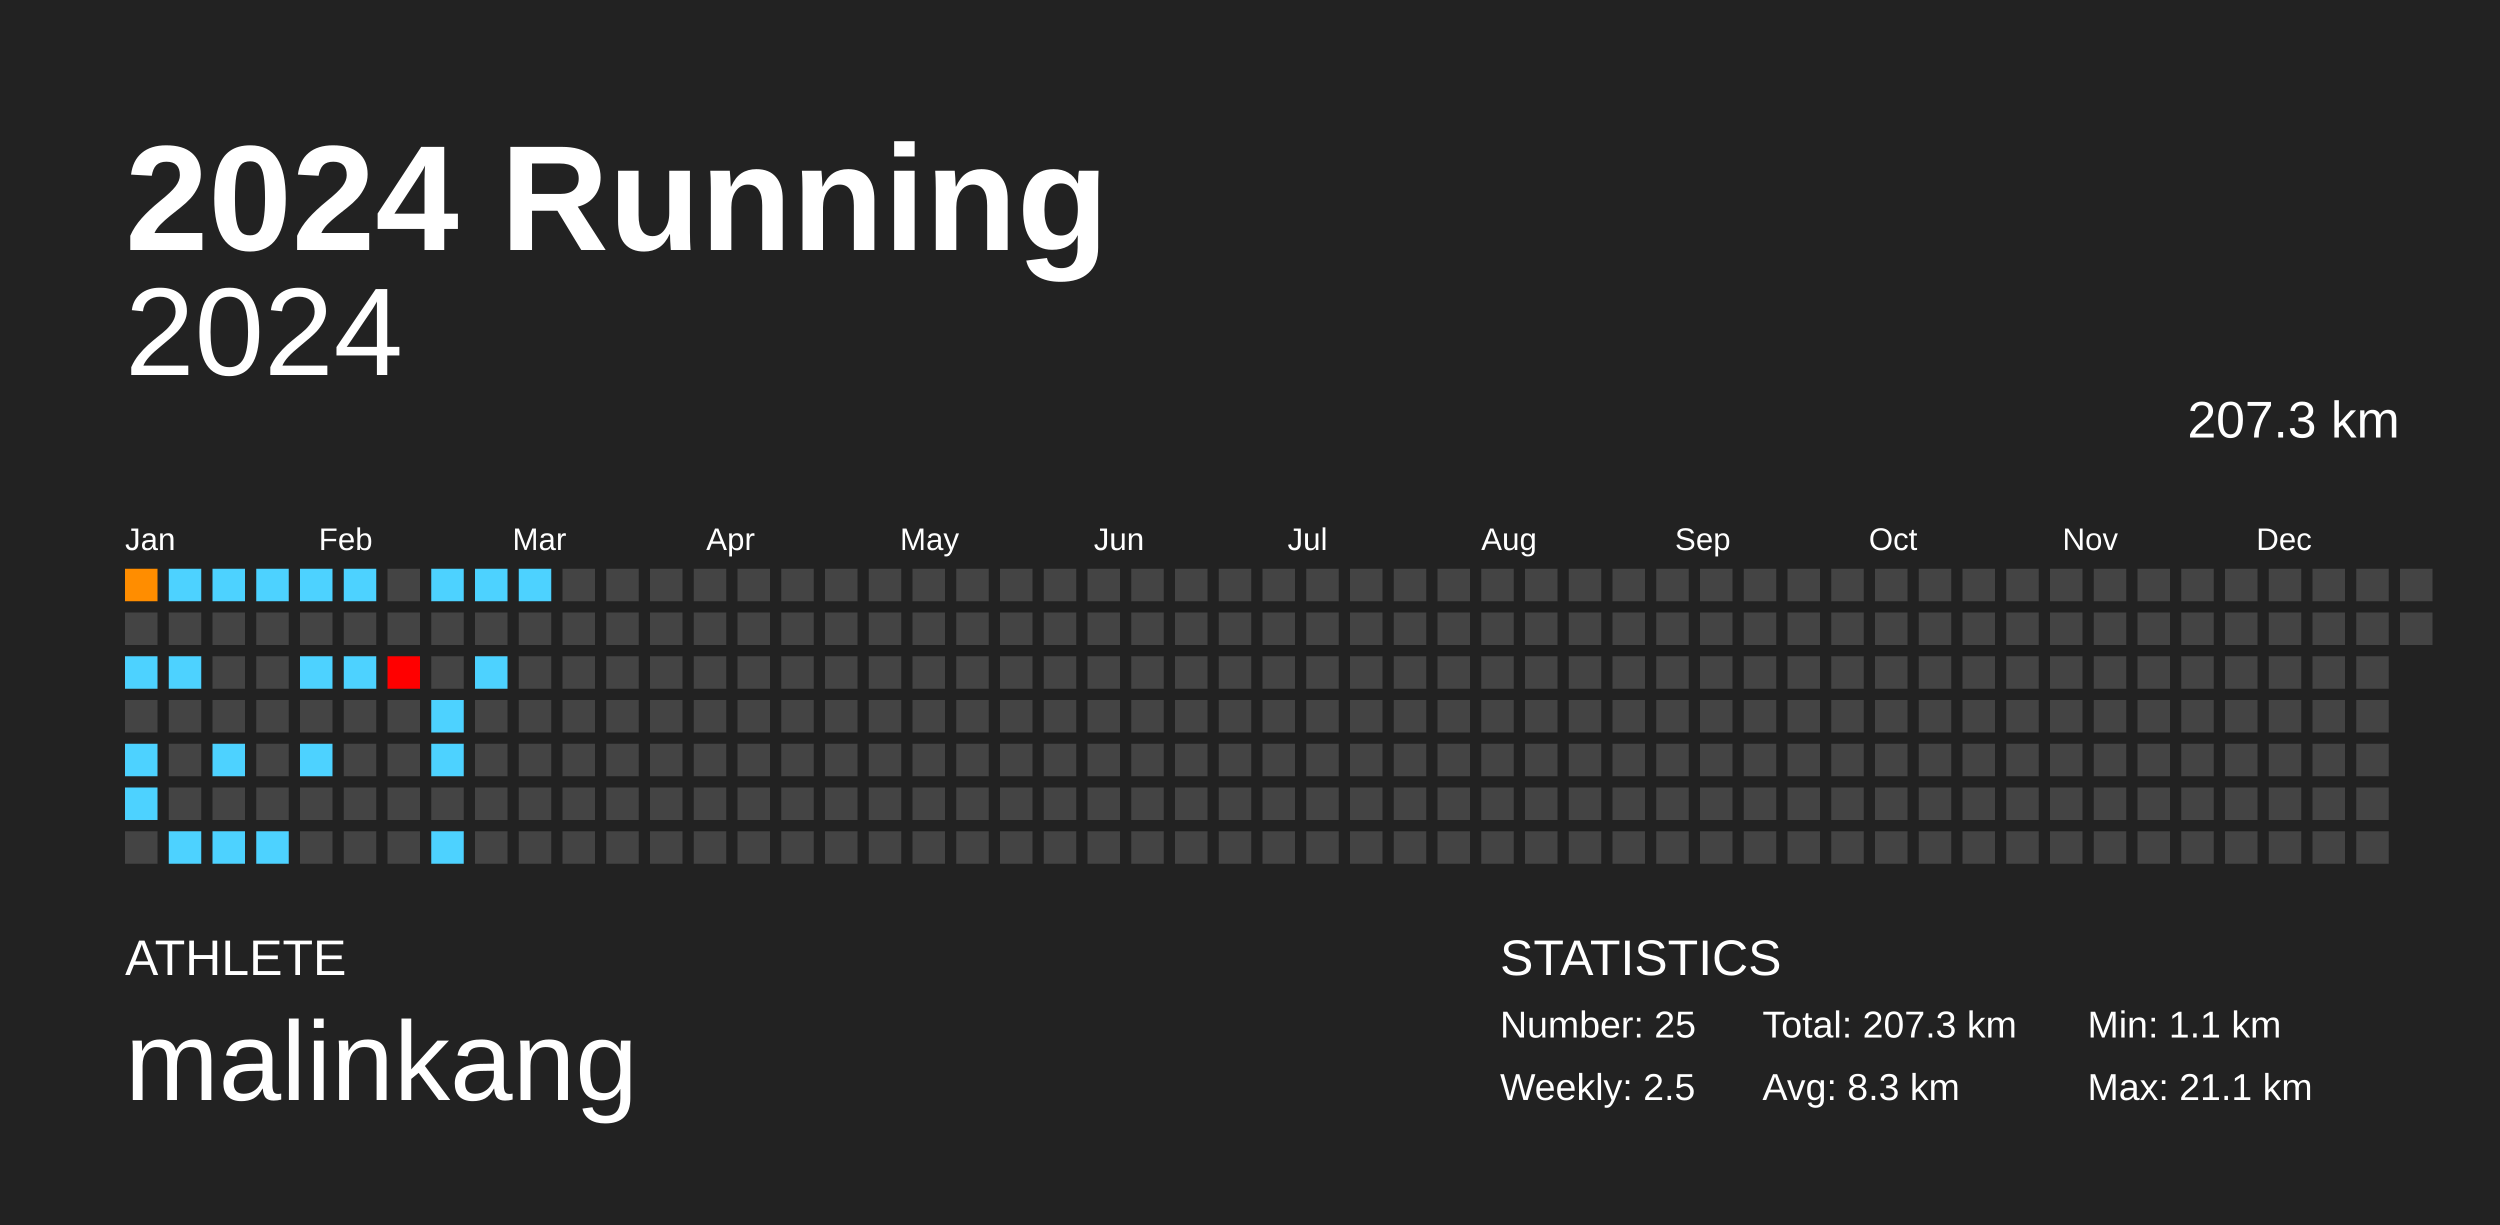
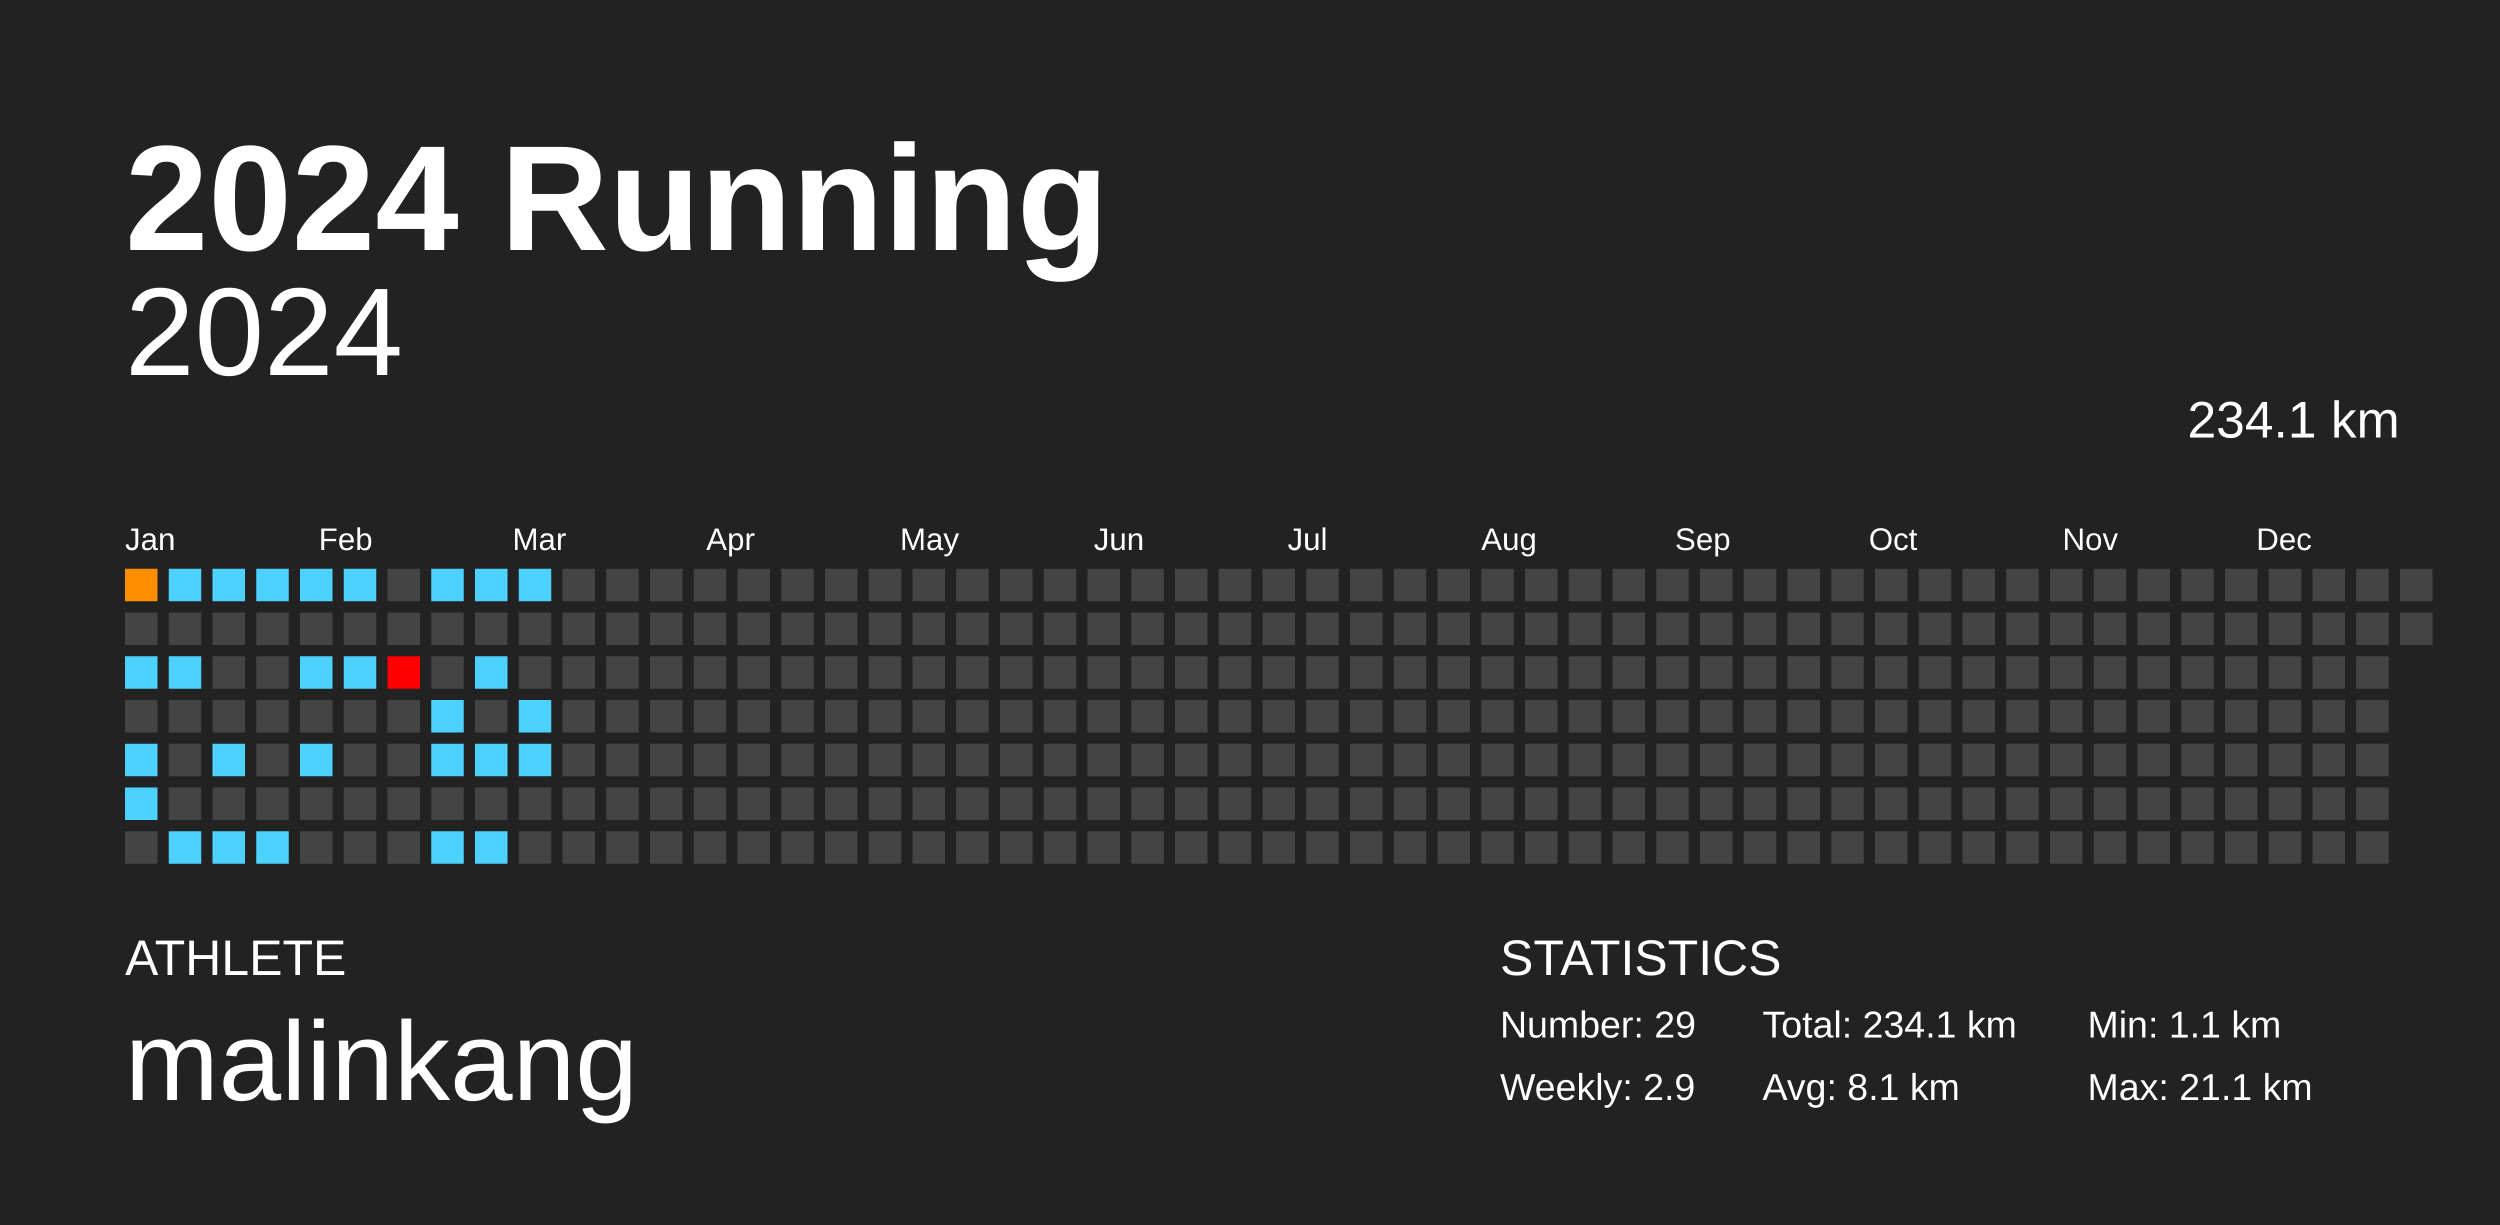
<svg xmlns="http://www.w3.org/2000/svg" baseProfile="full" height="98mm" version="1.1" viewBox="0,0,200,98" width="200mm">
  <defs />
  <rect fill="#222222" height="98" width="200" x="0" y="0" />
  <text fill="#FFFFFF" style="font-size:12px; font-family:Arial; font-weight:bold;" x="10" y="20">2024 Running</text>
  <text fill="#FFFFFF" style="font-size:4px; font-family:Arial" x="10" y="78">ATHLETE</text>
  <text fill="#FFFFFF" style="font-size:9px; font-family:Arial" x="10" y="88">malinkang</text>
  <text fill="#FFFFFF" style="font-size:4px; font-family:Arial" x="120" y="78">STATISTICS</text>
-   <text fill="#FFFFFF" style="font-size:3px; font-family:Arial" x="120" y="83">Number: 25</text>
-   <text fill="#FFFFFF" style="font-size:3px; font-family:Arial" x="120" y="88">Weekly: 2.5</text>
-   <text fill="#FFFFFF" style="font-size:3px; font-family:Arial" x="141" y="83">Total: 207.3 km</text>
-   <text fill="#FFFFFF" style="font-size:3px; font-family:Arial" x="141" y="88">Avg: 8.3 km</text>
+   <text fill="#FFFFFF" style="font-size:3px; font-family:Arial" x="120" y="83">Number: 29</text>
+   <text fill="#FFFFFF" style="font-size:3px; font-family:Arial" x="120" y="88">Weekly: 2.9</text>
+   <text fill="#FFFFFF" style="font-size:3px; font-family:Arial" x="141" y="83">Total: 234.1 km</text>
+   <text fill="#FFFFFF" style="font-size:3px; font-family:Arial" x="141" y="88">Avg: 8.1 km</text>
  <text fill="#FFFFFF" style="font-size:3px; font-family:Arial" x="167" y="83">Min: 1.1 km</text>
  <text fill="#FFFFFF" style="font-size:3px; font-family:Arial" x="167" y="88">Max: 21.1 km</text>
  <text alignment-baseline="hanging" fill="#FFFFFF" style="font-size:10.0px; font-family:Arial;" x="10" y="30">2024</text>
-   <text alignment-baseline="hanging" fill="#FFFFFF" style="font-size:4.125px; font-family:Arial;" x="175" y="35">207.3 km</text>
+   <text alignment-baseline="hanging" fill="#FFFFFF" style="font-size:4.125px; font-family:Arial;" x="175" y="35">234.1 km</text>
  <text fill="#FFFFFF" style="font-size:2.5px; font-family:Arial" x="10.0" y="44">Jan</text>
  <text fill="#FFFFFF" style="font-size:2.5px; font-family:Arial" x="25.5" y="44">Feb</text>
  <text fill="#FFFFFF" style="font-size:2.5px; font-family:Arial" x="41.0" y="44">Mar</text>
  <text fill="#FFFFFF" style="font-size:2.5px; font-family:Arial" x="56.5" y="44">Apr</text>
  <text fill="#FFFFFF" style="font-size:2.5px; font-family:Arial" x="72.0" y="44">May</text>
  <text fill="#FFFFFF" style="font-size:2.5px; font-family:Arial" x="87.5" y="44">Jun</text>
  <text fill="#FFFFFF" style="font-size:2.5px; font-family:Arial" x="103.0" y="44">Jul</text>
  <text fill="#FFFFFF" style="font-size:2.5px; font-family:Arial" x="118.5" y="44">Aug</text>
  <text fill="#FFFFFF" style="font-size:2.5px; font-family:Arial" x="134.0" y="44">Sep</text>
  <text fill="#FFFFFF" style="font-size:2.5px; font-family:Arial" x="149.5" y="44">Oct</text>
  <text fill="#FFFFFF" style="font-size:2.5px; font-family:Arial" x="165.0" y="44">Nov</text>
  <text fill="#FFFFFF" style="font-size:2.5px; font-family:Arial" x="180.5" y="44">Dec</text>
  <rect fill="#ff8d00" height="2.6" width="2.6" x="10.0" y="45.5" />
  <rect fill="#444444" height="2.6" width="2.6" x="10.0" y="49.0" />
  <rect fill="#4dd2ff" height="2.6" width="2.6" x="10.0" y="52.5" />
  <rect fill="#444444" height="2.6" width="2.6" x="10.0" y="56.0" />
  <rect fill="#4dd2ff" height="2.6" width="2.6" x="10.0" y="59.5" />
  <rect fill="#4dd2ff" height="2.6" width="2.6" x="10.0" y="63.0" />
  <rect fill="#444444" height="2.6" width="2.6" x="10.0" y="66.5" />
  <rect fill="#4dd2ff" height="2.6" width="2.6" x="13.5" y="45.5" />
  <rect fill="#444444" height="2.6" width="2.6" x="13.5" y="49.0" />
  <rect fill="#4dd2ff" height="2.6" width="2.6" x="13.5" y="52.5" />
  <rect fill="#444444" height="2.6" width="2.6" x="13.5" y="56.0" />
  <rect fill="#444444" height="2.6" width="2.6" x="13.5" y="59.5" />
  <rect fill="#444444" height="2.6" width="2.6" x="13.5" y="63.0" />
  <rect fill="#4dd2ff" height="2.6" width="2.6" x="13.5" y="66.5" />
  <rect fill="#4dd2ff" height="2.6" width="2.6" x="17.0" y="45.5" />
  <rect fill="#444444" height="2.6" width="2.6" x="17.0" y="49.0" />
  <rect fill="#444444" height="2.6" width="2.6" x="17.0" y="52.5" />
  <rect fill="#444444" height="2.6" width="2.6" x="17.0" y="56.0" />
  <rect fill="#4dd2ff" height="2.6" width="2.6" x="17.0" y="59.5" />
  <rect fill="#444444" height="2.6" width="2.6" x="17.0" y="63.0" />
  <rect fill="#4dd2ff" height="2.6" width="2.6" x="17.0" y="66.5" />
  <rect fill="#4dd2ff" height="2.6" width="2.6" x="20.5" y="45.5" />
  <rect fill="#444444" height="2.6" width="2.6" x="20.5" y="49.0" />
  <rect fill="#444444" height="2.6" width="2.6" x="20.5" y="52.5" />
  <rect fill="#444444" height="2.6" width="2.6" x="20.5" y="56.0" />
  <rect fill="#444444" height="2.6" width="2.6" x="20.5" y="59.5" />
  <rect fill="#444444" height="2.6" width="2.6" x="20.5" y="63.0" />
  <rect fill="#4dd2ff" height="2.6" width="2.6" x="20.5" y="66.5" />
  <rect fill="#4dd2ff" height="2.6" width="2.6" x="24.0" y="45.5" />
  <rect fill="#444444" height="2.6" width="2.6" x="24.0" y="49.0" />
  <rect fill="#4dd2ff" height="2.6" width="2.6" x="24.0" y="52.5" />
  <rect fill="#444444" height="2.6" width="2.6" x="24.0" y="56.0" />
  <rect fill="#4dd2ff" height="2.6" width="2.6" x="24.0" y="59.5" />
  <rect fill="#444444" height="2.6" width="2.6" x="24.0" y="63.0" />
  <rect fill="#444444" height="2.6" width="2.6" x="24.0" y="66.5" />
  <rect fill="#4dd2ff" height="2.6" width="2.6" x="27.5" y="45.5" />
  <rect fill="#444444" height="2.6" width="2.6" x="27.5" y="49.0" />
  <rect fill="#4dd2ff" height="2.6" width="2.6" x="27.5" y="52.5" />
  <rect fill="#444444" height="2.6" width="2.6" x="27.5" y="56.0" />
  <rect fill="#444444" height="2.6" width="2.6" x="27.5" y="59.5" />
  <rect fill="#444444" height="2.6" width="2.6" x="27.5" y="63.0" />
  <rect fill="#444444" height="2.6" width="2.6" x="27.5" y="66.5" />
  <rect fill="#444444" height="2.6" width="2.6" x="31.0" y="45.5" />
  <rect fill="#444444" height="2.6" width="2.6" x="31.0" y="49.0" />
  <rect fill="red" height="2.6" width="2.6" x="31.0" y="52.5" />
  <rect fill="#444444" height="2.6" width="2.6" x="31.0" y="56.0" />
  <rect fill="#444444" height="2.6" width="2.6" x="31.0" y="59.5" />
  <rect fill="#444444" height="2.6" width="2.6" x="31.0" y="63.0" />
  <rect fill="#444444" height="2.6" width="2.6" x="31.0" y="66.5" />
  <rect fill="#4dd2ff" height="2.6" width="2.6" x="34.5" y="45.5" />
  <rect fill="#444444" height="2.6" width="2.6" x="34.5" y="49.0" />
  <rect fill="#444444" height="2.6" width="2.6" x="34.5" y="52.5" />
  <rect fill="#4dd2ff" height="2.6" width="2.6" x="34.5" y="56.0" />
  <rect fill="#4dd2ff" height="2.6" width="2.6" x="34.5" y="59.5" />
  <rect fill="#444444" height="2.6" width="2.6" x="34.5" y="63.0" />
  <rect fill="#4dd2ff" height="2.6" width="2.6" x="34.5" y="66.5" />
  <rect fill="#4dd2ff" height="2.6" width="2.6" x="38.0" y="45.5" />
  <rect fill="#444444" height="2.6" width="2.6" x="38.0" y="49.0" />
  <rect fill="#4dd2ff" height="2.6" width="2.6" x="38.0" y="52.5" />
  <rect fill="#444444" height="2.6" width="2.6" x="38.0" y="56.0" />
-   <rect fill="#444444" height="2.6" width="2.6" x="38.0" y="59.5" />
+   <rect fill="#4dd2ff" height="2.6" width="2.6" x="38.0" y="59.5" />
  <rect fill="#444444" height="2.6" width="2.6" x="38.0" y="63.0" />
-   <rect fill="#444444" height="2.6" width="2.6" x="38.0" y="66.5" />
+   <rect fill="#4dd2ff" height="2.6" width="2.6" x="38.0" y="66.5" />
  <rect fill="#4dd2ff" height="2.6" width="2.6" x="41.5" y="45.5" />
  <rect fill="#444444" height="2.6" width="2.6" x="41.5" y="49.0" />
  <rect fill="#444444" height="2.6" width="2.6" x="41.5" y="52.5" />
-   <rect fill="#444444" height="2.6" width="2.6" x="41.5" y="56.0" />
-   <rect fill="#444444" height="2.6" width="2.6" x="41.5" y="59.5" />
+   <rect fill="#4dd2ff" height="2.6" width="2.6" x="41.5" y="56.0" />
+   <rect fill="#4dd2ff" height="2.6" width="2.6" x="41.5" y="59.5" />
  <rect fill="#444444" height="2.6" width="2.6" x="41.5" y="63.0" />
  <rect fill="#444444" height="2.6" width="2.6" x="41.5" y="66.5" />
  <rect fill="#444444" height="2.6" width="2.6" x="45.0" y="45.5" />
  <rect fill="#444444" height="2.6" width="2.6" x="45.0" y="49.0" />
  <rect fill="#444444" height="2.6" width="2.6" x="45.0" y="52.5" />
  <rect fill="#444444" height="2.6" width="2.6" x="45.0" y="56.0" />
  <rect fill="#444444" height="2.6" width="2.6" x="45.0" y="59.5" />
  <rect fill="#444444" height="2.6" width="2.6" x="45.0" y="63.0" />
  <rect fill="#444444" height="2.6" width="2.6" x="45.0" y="66.5" />
  <rect fill="#444444" height="2.6" width="2.6" x="48.5" y="45.5" />
  <rect fill="#444444" height="2.6" width="2.6" x="48.5" y="49.0" />
  <rect fill="#444444" height="2.6" width="2.6" x="48.5" y="52.5" />
  <rect fill="#444444" height="2.6" width="2.6" x="48.5" y="56.0" />
  <rect fill="#444444" height="2.6" width="2.6" x="48.5" y="59.5" />
  <rect fill="#444444" height="2.6" width="2.6" x="48.5" y="63.0" />
  <rect fill="#444444" height="2.6" width="2.6" x="48.5" y="66.5" />
  <rect fill="#444444" height="2.6" width="2.6" x="52.0" y="45.5" />
  <rect fill="#444444" height="2.6" width="2.6" x="52.0" y="49.0" />
  <rect fill="#444444" height="2.6" width="2.6" x="52.0" y="52.5" />
  <rect fill="#444444" height="2.6" width="2.6" x="52.0" y="56.0" />
  <rect fill="#444444" height="2.6" width="2.6" x="52.0" y="59.5" />
  <rect fill="#444444" height="2.6" width="2.6" x="52.0" y="63.0" />
  <rect fill="#444444" height="2.6" width="2.6" x="52.0" y="66.5" />
  <rect fill="#444444" height="2.6" width="2.6" x="55.5" y="45.5" />
  <rect fill="#444444" height="2.6" width="2.6" x="55.5" y="49.0" />
  <rect fill="#444444" height="2.6" width="2.6" x="55.5" y="52.5" />
  <rect fill="#444444" height="2.6" width="2.6" x="55.5" y="56.0" />
  <rect fill="#444444" height="2.6" width="2.6" x="55.5" y="59.5" />
  <rect fill="#444444" height="2.6" width="2.6" x="55.5" y="63.0" />
  <rect fill="#444444" height="2.6" width="2.6" x="55.5" y="66.5" />
  <rect fill="#444444" height="2.6" width="2.6" x="59.0" y="45.5" />
  <rect fill="#444444" height="2.6" width="2.6" x="59.0" y="49.0" />
  <rect fill="#444444" height="2.6" width="2.6" x="59.0" y="52.5" />
  <rect fill="#444444" height="2.6" width="2.6" x="59.0" y="56.0" />
  <rect fill="#444444" height="2.6" width="2.6" x="59.0" y="59.5" />
  <rect fill="#444444" height="2.6" width="2.6" x="59.0" y="63.0" />
  <rect fill="#444444" height="2.6" width="2.6" x="59.0" y="66.5" />
  <rect fill="#444444" height="2.6" width="2.6" x="62.5" y="45.5" />
  <rect fill="#444444" height="2.6" width="2.6" x="62.5" y="49.0" />
  <rect fill="#444444" height="2.6" width="2.6" x="62.5" y="52.5" />
  <rect fill="#444444" height="2.6" width="2.6" x="62.5" y="56.0" />
  <rect fill="#444444" height="2.6" width="2.6" x="62.5" y="59.5" />
  <rect fill="#444444" height="2.6" width="2.6" x="62.5" y="63.0" />
  <rect fill="#444444" height="2.6" width="2.6" x="62.5" y="66.5" />
  <rect fill="#444444" height="2.6" width="2.6" x="66.0" y="45.5" />
  <rect fill="#444444" height="2.6" width="2.6" x="66.0" y="49.0" />
  <rect fill="#444444" height="2.6" width="2.6" x="66.0" y="52.5" />
  <rect fill="#444444" height="2.6" width="2.6" x="66.0" y="56.0" />
  <rect fill="#444444" height="2.6" width="2.6" x="66.0" y="59.5" />
  <rect fill="#444444" height="2.6" width="2.6" x="66.0" y="63.0" />
  <rect fill="#444444" height="2.6" width="2.6" x="66.0" y="66.5" />
  <rect fill="#444444" height="2.6" width="2.6" x="69.5" y="45.5" />
  <rect fill="#444444" height="2.6" width="2.6" x="69.5" y="49.0" />
  <rect fill="#444444" height="2.6" width="2.6" x="69.5" y="52.5" />
  <rect fill="#444444" height="2.6" width="2.6" x="69.5" y="56.0" />
  <rect fill="#444444" height="2.6" width="2.6" x="69.5" y="59.5" />
  <rect fill="#444444" height="2.6" width="2.6" x="69.5" y="63.0" />
  <rect fill="#444444" height="2.6" width="2.6" x="69.5" y="66.5" />
  <rect fill="#444444" height="2.6" width="2.6" x="73.0" y="45.5" />
  <rect fill="#444444" height="2.6" width="2.6" x="73.0" y="49.0" />
  <rect fill="#444444" height="2.6" width="2.6" x="73.0" y="52.5" />
  <rect fill="#444444" height="2.6" width="2.6" x="73.0" y="56.0" />
  <rect fill="#444444" height="2.6" width="2.6" x="73.0" y="59.5" />
  <rect fill="#444444" height="2.6" width="2.6" x="73.0" y="63.0" />
  <rect fill="#444444" height="2.6" width="2.6" x="73.0" y="66.5" />
  <rect fill="#444444" height="2.6" width="2.6" x="76.5" y="45.5" />
  <rect fill="#444444" height="2.6" width="2.6" x="76.5" y="49.0" />
  <rect fill="#444444" height="2.6" width="2.6" x="76.5" y="52.5" />
  <rect fill="#444444" height="2.6" width="2.6" x="76.5" y="56.0" />
  <rect fill="#444444" height="2.6" width="2.6" x="76.5" y="59.5" />
  <rect fill="#444444" height="2.6" width="2.6" x="76.5" y="63.0" />
  <rect fill="#444444" height="2.6" width="2.6" x="76.5" y="66.5" />
  <rect fill="#444444" height="2.6" width="2.6" x="80.0" y="45.5" />
  <rect fill="#444444" height="2.6" width="2.6" x="80.0" y="49.0" />
  <rect fill="#444444" height="2.6" width="2.6" x="80.0" y="52.5" />
  <rect fill="#444444" height="2.6" width="2.6" x="80.0" y="56.0" />
  <rect fill="#444444" height="2.6" width="2.6" x="80.0" y="59.5" />
  <rect fill="#444444" height="2.6" width="2.6" x="80.0" y="63.0" />
  <rect fill="#444444" height="2.6" width="2.6" x="80.0" y="66.5" />
  <rect fill="#444444" height="2.6" width="2.6" x="83.5" y="45.5" />
  <rect fill="#444444" height="2.6" width="2.6" x="83.5" y="49.0" />
  <rect fill="#444444" height="2.6" width="2.6" x="83.5" y="52.5" />
  <rect fill="#444444" height="2.6" width="2.6" x="83.5" y="56.0" />
  <rect fill="#444444" height="2.6" width="2.6" x="83.5" y="59.5" />
  <rect fill="#444444" height="2.6" width="2.6" x="83.5" y="63.0" />
  <rect fill="#444444" height="2.6" width="2.6" x="83.5" y="66.5" />
  <rect fill="#444444" height="2.6" width="2.6" x="87.0" y="45.5" />
  <rect fill="#444444" height="2.6" width="2.6" x="87.0" y="49.0" />
  <rect fill="#444444" height="2.6" width="2.6" x="87.0" y="52.5" />
  <rect fill="#444444" height="2.6" width="2.6" x="87.0" y="56.0" />
  <rect fill="#444444" height="2.6" width="2.6" x="87.0" y="59.5" />
  <rect fill="#444444" height="2.6" width="2.6" x="87.0" y="63.0" />
  <rect fill="#444444" height="2.6" width="2.6" x="87.0" y="66.5" />
  <rect fill="#444444" height="2.6" width="2.6" x="90.5" y="45.5" />
  <rect fill="#444444" height="2.6" width="2.6" x="90.5" y="49.0" />
  <rect fill="#444444" height="2.6" width="2.6" x="90.5" y="52.5" />
  <rect fill="#444444" height="2.6" width="2.6" x="90.5" y="56.0" />
  <rect fill="#444444" height="2.6" width="2.6" x="90.5" y="59.5" />
  <rect fill="#444444" height="2.6" width="2.6" x="90.5" y="63.0" />
  <rect fill="#444444" height="2.6" width="2.6" x="90.5" y="66.5" />
  <rect fill="#444444" height="2.6" width="2.6" x="94.0" y="45.5" />
  <rect fill="#444444" height="2.6" width="2.6" x="94.0" y="49.0" />
  <rect fill="#444444" height="2.6" width="2.6" x="94.0" y="52.5" />
  <rect fill="#444444" height="2.6" width="2.6" x="94.0" y="56.0" />
  <rect fill="#444444" height="2.6" width="2.6" x="94.0" y="59.5" />
  <rect fill="#444444" height="2.6" width="2.6" x="94.0" y="63.0" />
  <rect fill="#444444" height="2.6" width="2.6" x="94.0" y="66.5" />
  <rect fill="#444444" height="2.6" width="2.6" x="97.5" y="45.5" />
  <rect fill="#444444" height="2.6" width="2.6" x="97.5" y="49.0" />
  <rect fill="#444444" height="2.6" width="2.6" x="97.5" y="52.5" />
  <rect fill="#444444" height="2.6" width="2.6" x="97.5" y="56.0" />
  <rect fill="#444444" height="2.6" width="2.6" x="97.5" y="59.5" />
  <rect fill="#444444" height="2.6" width="2.6" x="97.5" y="63.0" />
  <rect fill="#444444" height="2.6" width="2.6" x="97.5" y="66.5" />
  <rect fill="#444444" height="2.6" width="2.6" x="101.0" y="45.5" />
  <rect fill="#444444" height="2.6" width="2.6" x="101.0" y="49.0" />
  <rect fill="#444444" height="2.6" width="2.6" x="101.0" y="52.5" />
  <rect fill="#444444" height="2.6" width="2.6" x="101.0" y="56.0" />
  <rect fill="#444444" height="2.6" width="2.6" x="101.0" y="59.5" />
  <rect fill="#444444" height="2.6" width="2.6" x="101.0" y="63.0" />
  <rect fill="#444444" height="2.6" width="2.6" x="101.0" y="66.5" />
  <rect fill="#444444" height="2.6" width="2.6" x="104.5" y="45.5" />
  <rect fill="#444444" height="2.6" width="2.6" x="104.5" y="49.0" />
  <rect fill="#444444" height="2.6" width="2.6" x="104.5" y="52.5" />
  <rect fill="#444444" height="2.6" width="2.6" x="104.5" y="56.0" />
  <rect fill="#444444" height="2.6" width="2.6" x="104.5" y="59.5" />
  <rect fill="#444444" height="2.6" width="2.6" x="104.5" y="63.0" />
  <rect fill="#444444" height="2.6" width="2.6" x="104.5" y="66.5" />
  <rect fill="#444444" height="2.6" width="2.6" x="108.0" y="45.5" />
  <rect fill="#444444" height="2.6" width="2.6" x="108.0" y="49.0" />
  <rect fill="#444444" height="2.6" width="2.6" x="108.0" y="52.5" />
  <rect fill="#444444" height="2.6" width="2.6" x="108.0" y="56.0" />
  <rect fill="#444444" height="2.6" width="2.6" x="108.0" y="59.5" />
  <rect fill="#444444" height="2.6" width="2.6" x="108.0" y="63.0" />
  <rect fill="#444444" height="2.6" width="2.6" x="108.0" y="66.5" />
  <rect fill="#444444" height="2.6" width="2.6" x="111.5" y="45.5" />
  <rect fill="#444444" height="2.6" width="2.6" x="111.5" y="49.0" />
  <rect fill="#444444" height="2.6" width="2.6" x="111.5" y="52.5" />
  <rect fill="#444444" height="2.6" width="2.6" x="111.5" y="56.0" />
  <rect fill="#444444" height="2.6" width="2.6" x="111.5" y="59.5" />
  <rect fill="#444444" height="2.6" width="2.6" x="111.5" y="63.0" />
  <rect fill="#444444" height="2.6" width="2.6" x="111.5" y="66.5" />
  <rect fill="#444444" height="2.6" width="2.6" x="115.0" y="45.5" />
  <rect fill="#444444" height="2.6" width="2.6" x="115.0" y="49.0" />
  <rect fill="#444444" height="2.6" width="2.6" x="115.0" y="52.5" />
  <rect fill="#444444" height="2.6" width="2.6" x="115.0" y="56.0" />
  <rect fill="#444444" height="2.6" width="2.6" x="115.0" y="59.5" />
  <rect fill="#444444" height="2.6" width="2.6" x="115.0" y="63.0" />
  <rect fill="#444444" height="2.6" width="2.6" x="115.0" y="66.5" />
  <rect fill="#444444" height="2.6" width="2.6" x="118.5" y="45.5" />
  <rect fill="#444444" height="2.6" width="2.6" x="118.5" y="49.0" />
  <rect fill="#444444" height="2.6" width="2.6" x="118.5" y="52.5" />
  <rect fill="#444444" height="2.6" width="2.6" x="118.5" y="56.0" />
  <rect fill="#444444" height="2.6" width="2.6" x="118.5" y="59.5" />
  <rect fill="#444444" height="2.6" width="2.6" x="118.5" y="63.0" />
  <rect fill="#444444" height="2.6" width="2.6" x="118.5" y="66.5" />
  <rect fill="#444444" height="2.6" width="2.6" x="122.0" y="45.5" />
  <rect fill="#444444" height="2.6" width="2.6" x="122.0" y="49.0" />
  <rect fill="#444444" height="2.6" width="2.6" x="122.0" y="52.5" />
  <rect fill="#444444" height="2.6" width="2.6" x="122.0" y="56.0" />
  <rect fill="#444444" height="2.6" width="2.6" x="122.0" y="59.5" />
  <rect fill="#444444" height="2.6" width="2.6" x="122.0" y="63.0" />
  <rect fill="#444444" height="2.6" width="2.6" x="122.0" y="66.5" />
  <rect fill="#444444" height="2.6" width="2.6" x="125.5" y="45.5" />
  <rect fill="#444444" height="2.6" width="2.6" x="125.5" y="49.0" />
  <rect fill="#444444" height="2.6" width="2.6" x="125.5" y="52.5" />
  <rect fill="#444444" height="2.6" width="2.6" x="125.5" y="56.0" />
  <rect fill="#444444" height="2.6" width="2.6" x="125.5" y="59.5" />
  <rect fill="#444444" height="2.6" width="2.6" x="125.5" y="63.0" />
  <rect fill="#444444" height="2.6" width="2.6" x="125.5" y="66.5" />
  <rect fill="#444444" height="2.6" width="2.6" x="129.0" y="45.5" />
  <rect fill="#444444" height="2.6" width="2.6" x="129.0" y="49.0" />
  <rect fill="#444444" height="2.6" width="2.6" x="129.0" y="52.5" />
  <rect fill="#444444" height="2.6" width="2.6" x="129.0" y="56.0" />
  <rect fill="#444444" height="2.6" width="2.6" x="129.0" y="59.5" />
  <rect fill="#444444" height="2.6" width="2.6" x="129.0" y="63.0" />
  <rect fill="#444444" height="2.6" width="2.6" x="129.0" y="66.5" />
  <rect fill="#444444" height="2.6" width="2.6" x="132.5" y="45.5" />
  <rect fill="#444444" height="2.6" width="2.6" x="132.5" y="49.0" />
  <rect fill="#444444" height="2.6" width="2.6" x="132.5" y="52.5" />
  <rect fill="#444444" height="2.6" width="2.6" x="132.5" y="56.0" />
  <rect fill="#444444" height="2.6" width="2.6" x="132.5" y="59.5" />
  <rect fill="#444444" height="2.6" width="2.6" x="132.5" y="63.0" />
  <rect fill="#444444" height="2.6" width="2.6" x="132.5" y="66.5" />
  <rect fill="#444444" height="2.6" width="2.6" x="136.0" y="45.5" />
  <rect fill="#444444" height="2.6" width="2.6" x="136.0" y="49.0" />
  <rect fill="#444444" height="2.6" width="2.6" x="136.0" y="52.5" />
  <rect fill="#444444" height="2.6" width="2.6" x="136.0" y="56.0" />
  <rect fill="#444444" height="2.6" width="2.6" x="136.0" y="59.5" />
  <rect fill="#444444" height="2.6" width="2.6" x="136.0" y="63.0" />
  <rect fill="#444444" height="2.6" width="2.6" x="136.0" y="66.5" />
  <rect fill="#444444" height="2.6" width="2.6" x="139.5" y="45.5" />
  <rect fill="#444444" height="2.6" width="2.6" x="139.5" y="49.0" />
  <rect fill="#444444" height="2.6" width="2.6" x="139.5" y="52.5" />
  <rect fill="#444444" height="2.6" width="2.6" x="139.5" y="56.0" />
  <rect fill="#444444" height="2.6" width="2.6" x="139.5" y="59.5" />
  <rect fill="#444444" height="2.6" width="2.6" x="139.5" y="63.0" />
  <rect fill="#444444" height="2.6" width="2.6" x="139.5" y="66.5" />
  <rect fill="#444444" height="2.6" width="2.6" x="143.0" y="45.5" />
  <rect fill="#444444" height="2.6" width="2.6" x="143.0" y="49.0" />
  <rect fill="#444444" height="2.6" width="2.6" x="143.0" y="52.5" />
  <rect fill="#444444" height="2.6" width="2.6" x="143.0" y="56.0" />
  <rect fill="#444444" height="2.6" width="2.6" x="143.0" y="59.5" />
  <rect fill="#444444" height="2.6" width="2.6" x="143.0" y="63.0" />
  <rect fill="#444444" height="2.6" width="2.6" x="143.0" y="66.5" />
  <rect fill="#444444" height="2.6" width="2.6" x="146.5" y="45.5" />
  <rect fill="#444444" height="2.6" width="2.6" x="146.5" y="49.0" />
  <rect fill="#444444" height="2.6" width="2.6" x="146.5" y="52.5" />
  <rect fill="#444444" height="2.6" width="2.6" x="146.5" y="56.0" />
  <rect fill="#444444" height="2.6" width="2.6" x="146.5" y="59.5" />
  <rect fill="#444444" height="2.6" width="2.6" x="146.5" y="63.0" />
  <rect fill="#444444" height="2.6" width="2.6" x="146.5" y="66.5" />
  <rect fill="#444444" height="2.6" width="2.6" x="150.0" y="45.5" />
  <rect fill="#444444" height="2.6" width="2.6" x="150.0" y="49.0" />
  <rect fill="#444444" height="2.6" width="2.6" x="150.0" y="52.5" />
  <rect fill="#444444" height="2.6" width="2.6" x="150.0" y="56.0" />
  <rect fill="#444444" height="2.6" width="2.6" x="150.0" y="59.5" />
  <rect fill="#444444" height="2.6" width="2.6" x="150.0" y="63.0" />
  <rect fill="#444444" height="2.6" width="2.6" x="150.0" y="66.5" />
  <rect fill="#444444" height="2.6" width="2.6" x="153.5" y="45.5" />
  <rect fill="#444444" height="2.6" width="2.6" x="153.5" y="49.0" />
  <rect fill="#444444" height="2.6" width="2.6" x="153.5" y="52.5" />
  <rect fill="#444444" height="2.6" width="2.6" x="153.5" y="56.0" />
  <rect fill="#444444" height="2.6" width="2.6" x="153.5" y="59.5" />
  <rect fill="#444444" height="2.6" width="2.6" x="153.5" y="63.0" />
  <rect fill="#444444" height="2.6" width="2.6" x="153.5" y="66.5" />
  <rect fill="#444444" height="2.6" width="2.6" x="157.0" y="45.5" />
  <rect fill="#444444" height="2.6" width="2.6" x="157.0" y="49.0" />
  <rect fill="#444444" height="2.6" width="2.6" x="157.0" y="52.5" />
  <rect fill="#444444" height="2.6" width="2.6" x="157.0" y="56.0" />
  <rect fill="#444444" height="2.6" width="2.6" x="157.0" y="59.5" />
  <rect fill="#444444" height="2.6" width="2.6" x="157.0" y="63.0" />
  <rect fill="#444444" height="2.6" width="2.6" x="157.0" y="66.5" />
  <rect fill="#444444" height="2.6" width="2.6" x="160.5" y="45.5" />
  <rect fill="#444444" height="2.6" width="2.6" x="160.5" y="49.0" />
  <rect fill="#444444" height="2.6" width="2.6" x="160.5" y="52.5" />
  <rect fill="#444444" height="2.6" width="2.6" x="160.5" y="56.0" />
  <rect fill="#444444" height="2.6" width="2.6" x="160.5" y="59.5" />
  <rect fill="#444444" height="2.6" width="2.6" x="160.5" y="63.0" />
  <rect fill="#444444" height="2.6" width="2.6" x="160.5" y="66.5" />
  <rect fill="#444444" height="2.6" width="2.6" x="164.0" y="45.5" />
  <rect fill="#444444" height="2.6" width="2.6" x="164.0" y="49.0" />
  <rect fill="#444444" height="2.6" width="2.6" x="164.0" y="52.5" />
  <rect fill="#444444" height="2.6" width="2.6" x="164.0" y="56.0" />
  <rect fill="#444444" height="2.6" width="2.6" x="164.0" y="59.5" />
  <rect fill="#444444" height="2.6" width="2.6" x="164.0" y="63.0" />
  <rect fill="#444444" height="2.6" width="2.6" x="164.0" y="66.5" />
  <rect fill="#444444" height="2.6" width="2.6" x="167.5" y="45.5" />
  <rect fill="#444444" height="2.6" width="2.6" x="167.5" y="49.0" />
  <rect fill="#444444" height="2.6" width="2.6" x="167.5" y="52.5" />
  <rect fill="#444444" height="2.6" width="2.6" x="167.5" y="56.0" />
  <rect fill="#444444" height="2.6" width="2.6" x="167.5" y="59.5" />
  <rect fill="#444444" height="2.6" width="2.6" x="167.5" y="63.0" />
  <rect fill="#444444" height="2.6" width="2.6" x="167.5" y="66.5" />
  <rect fill="#444444" height="2.6" width="2.6" x="171.0" y="45.5" />
  <rect fill="#444444" height="2.6" width="2.6" x="171.0" y="49.0" />
  <rect fill="#444444" height="2.6" width="2.6" x="171.0" y="52.5" />
  <rect fill="#444444" height="2.6" width="2.6" x="171.0" y="56.0" />
  <rect fill="#444444" height="2.6" width="2.6" x="171.0" y="59.5" />
  <rect fill="#444444" height="2.6" width="2.6" x="171.0" y="63.0" />
  <rect fill="#444444" height="2.6" width="2.6" x="171.0" y="66.5" />
  <rect fill="#444444" height="2.6" width="2.6" x="174.5" y="45.5" />
  <rect fill="#444444" height="2.6" width="2.6" x="174.5" y="49.0" />
  <rect fill="#444444" height="2.6" width="2.6" x="174.5" y="52.5" />
  <rect fill="#444444" height="2.6" width="2.6" x="174.5" y="56.0" />
  <rect fill="#444444" height="2.6" width="2.6" x="174.5" y="59.5" />
  <rect fill="#444444" height="2.6" width="2.6" x="174.5" y="63.0" />
  <rect fill="#444444" height="2.6" width="2.6" x="174.5" y="66.5" />
  <rect fill="#444444" height="2.6" width="2.6" x="178.0" y="45.5" />
  <rect fill="#444444" height="2.6" width="2.6" x="178.0" y="49.0" />
  <rect fill="#444444" height="2.6" width="2.6" x="178.0" y="52.5" />
  <rect fill="#444444" height="2.6" width="2.6" x="178.0" y="56.0" />
  <rect fill="#444444" height="2.6" width="2.6" x="178.0" y="59.5" />
  <rect fill="#444444" height="2.6" width="2.6" x="178.0" y="63.0" />
  <rect fill="#444444" height="2.6" width="2.6" x="178.0" y="66.5" />
  <rect fill="#444444" height="2.6" width="2.6" x="181.5" y="45.5" />
  <rect fill="#444444" height="2.6" width="2.6" x="181.5" y="49.0" />
  <rect fill="#444444" height="2.6" width="2.6" x="181.5" y="52.5" />
  <rect fill="#444444" height="2.6" width="2.6" x="181.5" y="56.0" />
  <rect fill="#444444" height="2.6" width="2.6" x="181.5" y="59.5" />
  <rect fill="#444444" height="2.6" width="2.6" x="181.5" y="63.0" />
  <rect fill="#444444" height="2.6" width="2.6" x="181.5" y="66.5" />
  <rect fill="#444444" height="2.6" width="2.6" x="185.0" y="45.5" />
  <rect fill="#444444" height="2.6" width="2.6" x="185.0" y="49.0" />
  <rect fill="#444444" height="2.6" width="2.6" x="185.0" y="52.5" />
  <rect fill="#444444" height="2.6" width="2.6" x="185.0" y="56.0" />
  <rect fill="#444444" height="2.6" width="2.6" x="185.0" y="59.5" />
  <rect fill="#444444" height="2.6" width="2.6" x="185.0" y="63.0" />
  <rect fill="#444444" height="2.6" width="2.6" x="185.0" y="66.5" />
  <rect fill="#444444" height="2.6" width="2.6" x="188.5" y="45.5" />
  <rect fill="#444444" height="2.6" width="2.6" x="188.5" y="49.0" />
  <rect fill="#444444" height="2.6" width="2.6" x="188.5" y="52.5" />
  <rect fill="#444444" height="2.6" width="2.6" x="188.5" y="56.0" />
  <rect fill="#444444" height="2.6" width="2.6" x="188.5" y="59.5" />
  <rect fill="#444444" height="2.6" width="2.6" x="188.5" y="63.0" />
  <rect fill="#444444" height="2.6" width="2.6" x="188.5" y="66.5" />
  <rect fill="#444444" height="2.6" width="2.6" x="192.0" y="45.5" />
  <rect fill="#444444" height="2.6" width="2.6" x="192.0" y="49.0" />
</svg>
